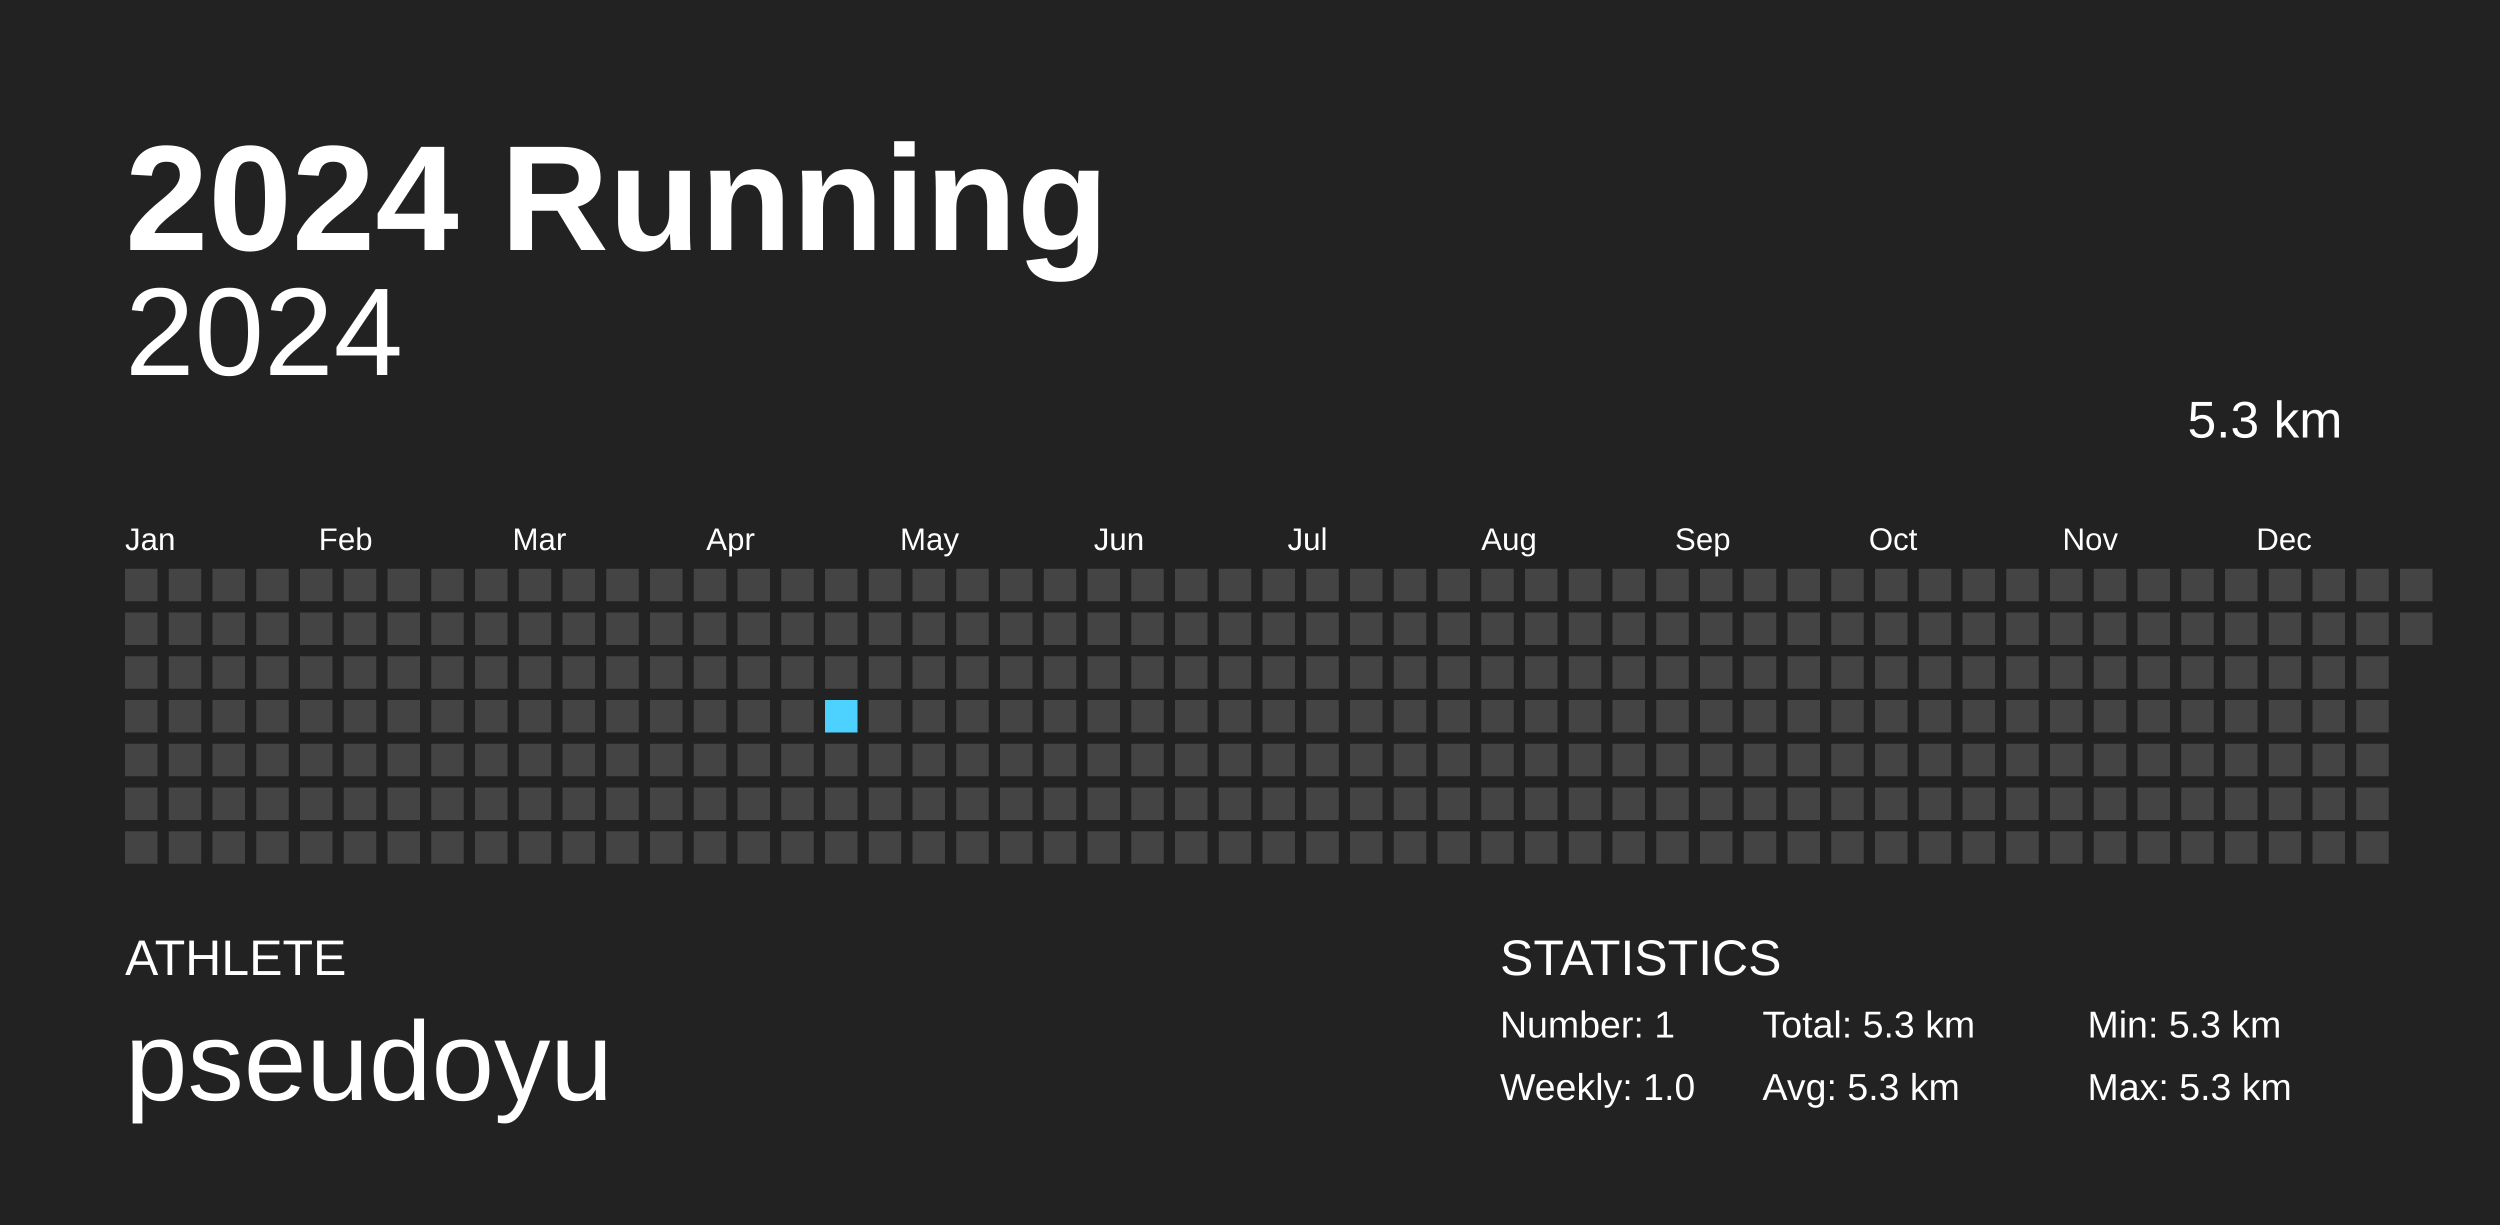
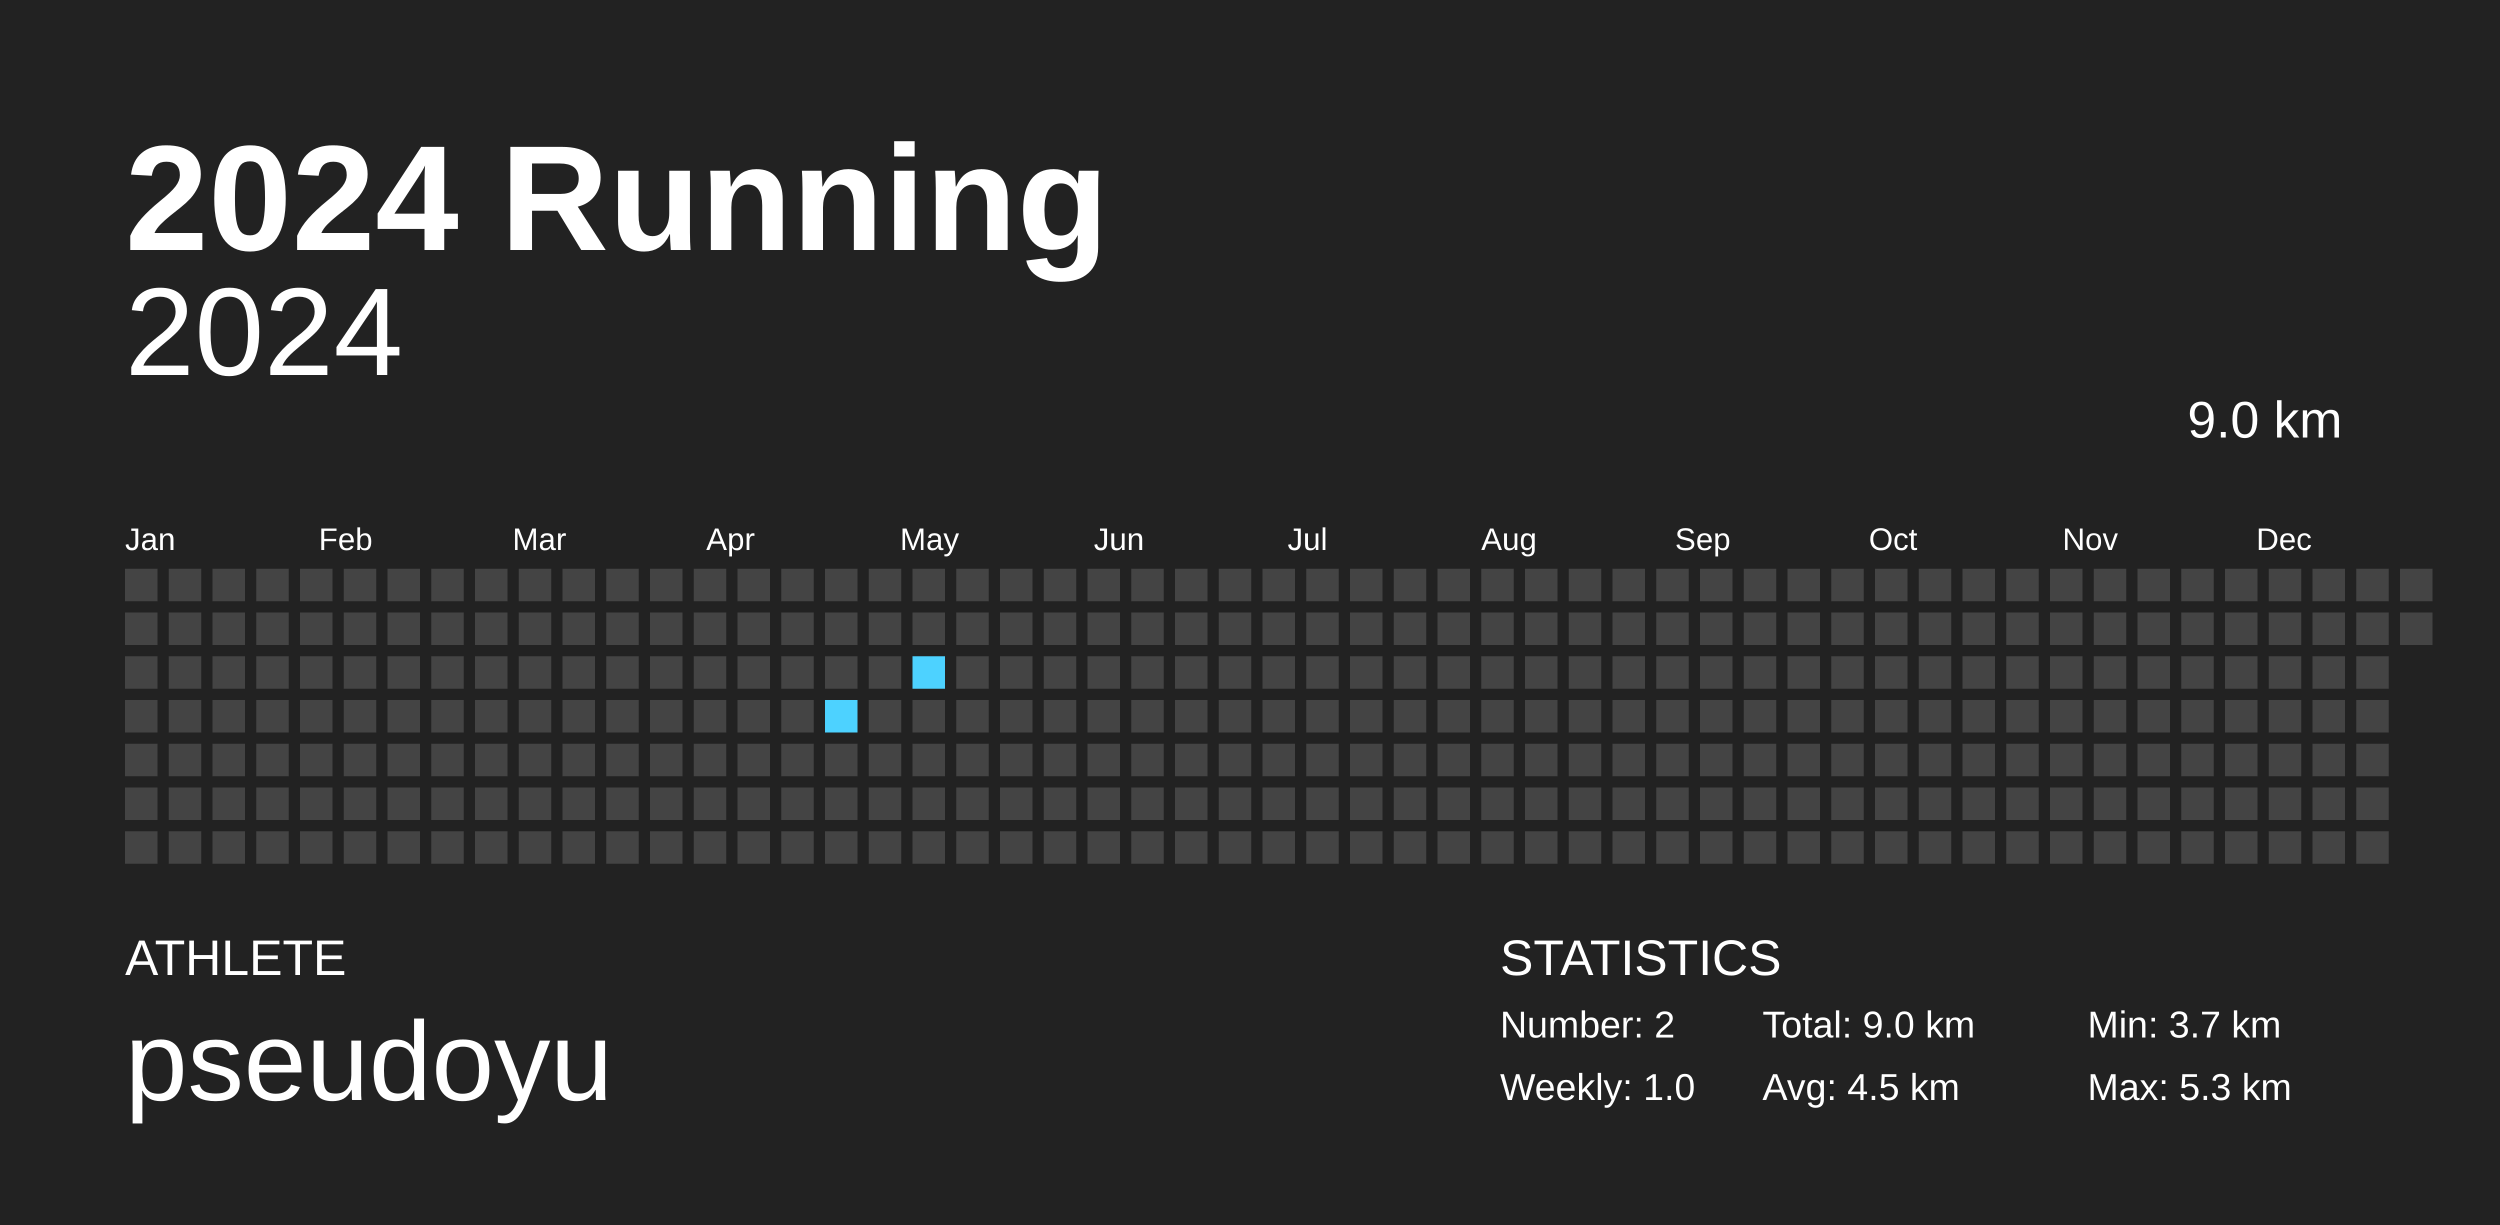
<svg xmlns="http://www.w3.org/2000/svg" baseProfile="full" height="98mm" version="1.1" viewBox="0,0,200,98" width="200mm">
  <defs />
  <rect fill="#222222" height="98" width="200" x="0" y="0" />
  <text fill="#FFFFFF" style="font-size:12px; font-family:Arial; font-weight:bold;" x="10" y="20">2024 Running</text>
  <text fill="#FFFFFF" style="font-size:4px; font-family:Arial" x="10" y="78">ATHLETE</text>
  <text fill="#FFFFFF" style="font-size:9px; font-family:Arial" x="10" y="88">pseudoyu</text>
  <text fill="#FFFFFF" style="font-size:4px; font-family:Arial" x="120" y="78">STATISTICS</text>
-   <text fill="#FFFFFF" style="font-size:3px; font-family:Arial" x="120" y="83">Number: 1</text>
+   <text fill="#FFFFFF" style="font-size:3px; font-family:Arial" x="120" y="83">Number: 2</text>
  <text fill="#FFFFFF" style="font-size:3px; font-family:Arial" x="120" y="88">Weekly: 1.0</text>
-   <text fill="#FFFFFF" style="font-size:3px; font-family:Arial" x="141" y="83">Total: 5.3 km</text>
-   <text fill="#FFFFFF" style="font-size:3px; font-family:Arial" x="141" y="88">Avg: 5.3 km</text>
-   <text fill="#FFFFFF" style="font-size:3px; font-family:Arial" x="167" y="83">Min: 5.3 km</text>
+   <text fill="#FFFFFF" style="font-size:3px; font-family:Arial" x="141" y="83">Total: 9.0 km</text>
+   <text fill="#FFFFFF" style="font-size:3px; font-family:Arial" x="141" y="88">Avg: 4.5 km</text>
+   <text fill="#FFFFFF" style="font-size:3px; font-family:Arial" x="167" y="83">Min: 3.7 km</text>
  <text fill="#FFFFFF" style="font-size:3px; font-family:Arial" x="167" y="88">Max: 5.3 km</text>
  <text alignment-baseline="hanging" fill="#FFFFFF" style="font-size:10.0px; font-family:Arial;" x="10" y="30">2024</text>
-   <text alignment-baseline="hanging" fill="#FFFFFF" style="font-size:4.125px; font-family:Arial;" x="175" y="35">5.3 km</text>
+   <text alignment-baseline="hanging" fill="#FFFFFF" style="font-size:4.125px; font-family:Arial;" x="175" y="35">9.0 km</text>
  <text fill="#FFFFFF" style="font-size:2.5px; font-family:Arial" x="10.0" y="44">Jan</text>
  <text fill="#FFFFFF" style="font-size:2.5px; font-family:Arial" x="25.5" y="44">Feb</text>
  <text fill="#FFFFFF" style="font-size:2.5px; font-family:Arial" x="41.0" y="44">Mar</text>
  <text fill="#FFFFFF" style="font-size:2.5px; font-family:Arial" x="56.5" y="44">Apr</text>
  <text fill="#FFFFFF" style="font-size:2.5px; font-family:Arial" x="72.0" y="44">May</text>
  <text fill="#FFFFFF" style="font-size:2.5px; font-family:Arial" x="87.5" y="44">Jun</text>
  <text fill="#FFFFFF" style="font-size:2.5px; font-family:Arial" x="103.0" y="44">Jul</text>
  <text fill="#FFFFFF" style="font-size:2.5px; font-family:Arial" x="118.5" y="44">Aug</text>
  <text fill="#FFFFFF" style="font-size:2.5px; font-family:Arial" x="134.0" y="44">Sep</text>
  <text fill="#FFFFFF" style="font-size:2.5px; font-family:Arial" x="149.5" y="44">Oct</text>
  <text fill="#FFFFFF" style="font-size:2.5px; font-family:Arial" x="165.0" y="44">Nov</text>
  <text fill="#FFFFFF" style="font-size:2.5px; font-family:Arial" x="180.5" y="44">Dec</text>
  <rect fill="#444444" height="2.6" width="2.6" x="10.0" y="45.5" />
  <rect fill="#444444" height="2.6" width="2.6" x="10.0" y="49.0" />
  <rect fill="#444444" height="2.6" width="2.6" x="10.0" y="52.5" />
  <rect fill="#444444" height="2.6" width="2.6" x="10.0" y="56.0" />
  <rect fill="#444444" height="2.6" width="2.6" x="10.0" y="59.5" />
  <rect fill="#444444" height="2.6" width="2.6" x="10.0" y="63.0" />
  <rect fill="#444444" height="2.6" width="2.6" x="10.0" y="66.5" />
  <rect fill="#444444" height="2.6" width="2.6" x="13.5" y="45.5" />
  <rect fill="#444444" height="2.6" width="2.6" x="13.5" y="49.0" />
  <rect fill="#444444" height="2.6" width="2.6" x="13.5" y="52.5" />
  <rect fill="#444444" height="2.6" width="2.6" x="13.5" y="56.0" />
  <rect fill="#444444" height="2.6" width="2.6" x="13.5" y="59.5" />
  <rect fill="#444444" height="2.6" width="2.6" x="13.5" y="63.0" />
  <rect fill="#444444" height="2.6" width="2.6" x="13.5" y="66.5" />
  <rect fill="#444444" height="2.6" width="2.6" x="17.0" y="45.5" />
  <rect fill="#444444" height="2.6" width="2.6" x="17.0" y="49.0" />
  <rect fill="#444444" height="2.6" width="2.6" x="17.0" y="52.5" />
  <rect fill="#444444" height="2.6" width="2.6" x="17.0" y="56.0" />
  <rect fill="#444444" height="2.6" width="2.6" x="17.0" y="59.5" />
  <rect fill="#444444" height="2.6" width="2.6" x="17.0" y="63.0" />
  <rect fill="#444444" height="2.6" width="2.6" x="17.0" y="66.5" />
  <rect fill="#444444" height="2.6" width="2.6" x="20.5" y="45.5" />
  <rect fill="#444444" height="2.6" width="2.6" x="20.5" y="49.0" />
  <rect fill="#444444" height="2.6" width="2.6" x="20.5" y="52.5" />
  <rect fill="#444444" height="2.6" width="2.6" x="20.5" y="56.0" />
  <rect fill="#444444" height="2.6" width="2.6" x="20.5" y="59.5" />
  <rect fill="#444444" height="2.6" width="2.6" x="20.5" y="63.0" />
  <rect fill="#444444" height="2.6" width="2.6" x="20.5" y="66.5" />
  <rect fill="#444444" height="2.6" width="2.6" x="24.0" y="45.5" />
  <rect fill="#444444" height="2.6" width="2.6" x="24.0" y="49.0" />
  <rect fill="#444444" height="2.6" width="2.6" x="24.0" y="52.5" />
  <rect fill="#444444" height="2.6" width="2.6" x="24.0" y="56.0" />
  <rect fill="#444444" height="2.6" width="2.6" x="24.0" y="59.5" />
  <rect fill="#444444" height="2.6" width="2.6" x="24.0" y="63.0" />
  <rect fill="#444444" height="2.6" width="2.6" x="24.0" y="66.5" />
  <rect fill="#444444" height="2.6" width="2.6" x="27.5" y="45.5" />
  <rect fill="#444444" height="2.6" width="2.6" x="27.5" y="49.0" />
  <rect fill="#444444" height="2.6" width="2.6" x="27.5" y="52.5" />
  <rect fill="#444444" height="2.6" width="2.6" x="27.5" y="56.0" />
  <rect fill="#444444" height="2.6" width="2.6" x="27.5" y="59.5" />
  <rect fill="#444444" height="2.6" width="2.6" x="27.5" y="63.0" />
  <rect fill="#444444" height="2.6" width="2.6" x="27.5" y="66.5" />
  <rect fill="#444444" height="2.6" width="2.6" x="31.0" y="45.5" />
  <rect fill="#444444" height="2.6" width="2.6" x="31.0" y="49.0" />
  <rect fill="#444444" height="2.6" width="2.6" x="31.0" y="52.5" />
  <rect fill="#444444" height="2.6" width="2.6" x="31.0" y="56.0" />
  <rect fill="#444444" height="2.6" width="2.6" x="31.0" y="59.5" />
  <rect fill="#444444" height="2.6" width="2.6" x="31.0" y="63.0" />
  <rect fill="#444444" height="2.6" width="2.6" x="31.0" y="66.5" />
  <rect fill="#444444" height="2.6" width="2.6" x="34.5" y="45.5" />
  <rect fill="#444444" height="2.6" width="2.6" x="34.5" y="49.0" />
  <rect fill="#444444" height="2.6" width="2.6" x="34.5" y="52.5" />
  <rect fill="#444444" height="2.6" width="2.6" x="34.5" y="56.0" />
  <rect fill="#444444" height="2.6" width="2.6" x="34.5" y="59.5" />
  <rect fill="#444444" height="2.6" width="2.6" x="34.5" y="63.0" />
  <rect fill="#444444" height="2.6" width="2.6" x="34.5" y="66.5" />
  <rect fill="#444444" height="2.6" width="2.6" x="38.0" y="45.5" />
  <rect fill="#444444" height="2.6" width="2.6" x="38.0" y="49.0" />
  <rect fill="#444444" height="2.6" width="2.6" x="38.0" y="52.5" />
  <rect fill="#444444" height="2.6" width="2.6" x="38.0" y="56.0" />
  <rect fill="#444444" height="2.6" width="2.6" x="38.0" y="59.5" />
  <rect fill="#444444" height="2.6" width="2.6" x="38.0" y="63.0" />
  <rect fill="#444444" height="2.6" width="2.6" x="38.0" y="66.5" />
  <rect fill="#444444" height="2.6" width="2.6" x="41.5" y="45.5" />
  <rect fill="#444444" height="2.6" width="2.6" x="41.5" y="49.0" />
  <rect fill="#444444" height="2.6" width="2.6" x="41.5" y="52.5" />
  <rect fill="#444444" height="2.6" width="2.6" x="41.5" y="56.0" />
  <rect fill="#444444" height="2.6" width="2.6" x="41.5" y="59.5" />
  <rect fill="#444444" height="2.6" width="2.6" x="41.5" y="63.0" />
  <rect fill="#444444" height="2.6" width="2.6" x="41.5" y="66.5" />
  <rect fill="#444444" height="2.6" width="2.6" x="45.0" y="45.5" />
  <rect fill="#444444" height="2.6" width="2.6" x="45.0" y="49.0" />
  <rect fill="#444444" height="2.6" width="2.6" x="45.0" y="52.5" />
  <rect fill="#444444" height="2.6" width="2.6" x="45.0" y="56.0" />
  <rect fill="#444444" height="2.6" width="2.6" x="45.0" y="59.5" />
  <rect fill="#444444" height="2.6" width="2.6" x="45.0" y="63.0" />
  <rect fill="#444444" height="2.6" width="2.6" x="45.0" y="66.5" />
  <rect fill="#444444" height="2.6" width="2.6" x="48.5" y="45.5" />
  <rect fill="#444444" height="2.6" width="2.6" x="48.5" y="49.0" />
  <rect fill="#444444" height="2.6" width="2.6" x="48.5" y="52.5" />
  <rect fill="#444444" height="2.6" width="2.6" x="48.5" y="56.0" />
  <rect fill="#444444" height="2.6" width="2.6" x="48.5" y="59.5" />
  <rect fill="#444444" height="2.6" width="2.6" x="48.5" y="63.0" />
  <rect fill="#444444" height="2.6" width="2.6" x="48.5" y="66.5" />
  <rect fill="#444444" height="2.6" width="2.6" x="52.0" y="45.5" />
  <rect fill="#444444" height="2.6" width="2.6" x="52.0" y="49.0" />
  <rect fill="#444444" height="2.6" width="2.6" x="52.0" y="52.5" />
  <rect fill="#444444" height="2.6" width="2.6" x="52.0" y="56.0" />
  <rect fill="#444444" height="2.6" width="2.6" x="52.0" y="59.5" />
  <rect fill="#444444" height="2.6" width="2.6" x="52.0" y="63.0" />
  <rect fill="#444444" height="2.6" width="2.6" x="52.0" y="66.5" />
  <rect fill="#444444" height="2.6" width="2.6" x="55.5" y="45.5" />
  <rect fill="#444444" height="2.6" width="2.6" x="55.5" y="49.0" />
  <rect fill="#444444" height="2.6" width="2.6" x="55.5" y="52.5" />
  <rect fill="#444444" height="2.6" width="2.6" x="55.5" y="56.0" />
  <rect fill="#444444" height="2.6" width="2.6" x="55.5" y="59.5" />
  <rect fill="#444444" height="2.6" width="2.6" x="55.5" y="63.0" />
  <rect fill="#444444" height="2.6" width="2.6" x="55.5" y="66.5" />
  <rect fill="#444444" height="2.6" width="2.6" x="59.0" y="45.5" />
  <rect fill="#444444" height="2.6" width="2.6" x="59.0" y="49.0" />
  <rect fill="#444444" height="2.6" width="2.6" x="59.0" y="52.5" />
  <rect fill="#444444" height="2.6" width="2.6" x="59.0" y="56.0" />
  <rect fill="#444444" height="2.6" width="2.6" x="59.0" y="59.5" />
  <rect fill="#444444" height="2.6" width="2.6" x="59.0" y="63.0" />
  <rect fill="#444444" height="2.6" width="2.6" x="59.0" y="66.5" />
  <rect fill="#444444" height="2.6" width="2.6" x="62.5" y="45.5" />
  <rect fill="#444444" height="2.6" width="2.6" x="62.5" y="49.0" />
  <rect fill="#444444" height="2.6" width="2.6" x="62.5" y="52.5" />
  <rect fill="#444444" height="2.6" width="2.6" x="62.5" y="56.0" />
  <rect fill="#444444" height="2.6" width="2.6" x="62.5" y="59.5" />
  <rect fill="#444444" height="2.6" width="2.6" x="62.5" y="63.0" />
  <rect fill="#444444" height="2.6" width="2.6" x="62.5" y="66.5" />
  <rect fill="#444444" height="2.6" width="2.6" x="66.0" y="45.5" />
  <rect fill="#444444" height="2.6" width="2.6" x="66.0" y="49.0" />
  <rect fill="#444444" height="2.6" width="2.6" x="66.0" y="52.5" />
-   <rect fill="#4DD2FF" height="2.6" width="2.6" x="66.0" y="56.0" />
+   <rect fill="#4dd2ff" height="2.6" width="2.6" x="66.0" y="56.0" />
  <rect fill="#444444" height="2.6" width="2.6" x="66.0" y="59.5" />
  <rect fill="#444444" height="2.6" width="2.6" x="66.0" y="63.0" />
  <rect fill="#444444" height="2.6" width="2.6" x="66.0" y="66.5" />
  <rect fill="#444444" height="2.6" width="2.6" x="69.5" y="45.5" />
  <rect fill="#444444" height="2.6" width="2.6" x="69.5" y="49.0" />
  <rect fill="#444444" height="2.6" width="2.6" x="69.5" y="52.5" />
  <rect fill="#444444" height="2.6" width="2.6" x="69.5" y="56.0" />
  <rect fill="#444444" height="2.6" width="2.6" x="69.5" y="59.5" />
  <rect fill="#444444" height="2.6" width="2.6" x="69.5" y="63.0" />
  <rect fill="#444444" height="2.6" width="2.6" x="69.5" y="66.5" />
  <rect fill="#444444" height="2.6" width="2.6" x="73.0" y="45.5" />
  <rect fill="#444444" height="2.6" width="2.6" x="73.0" y="49.0" />
-   <rect fill="#444444" height="2.6" width="2.6" x="73.0" y="52.5" />
+   <rect fill="#4dd2ff" height="2.6" width="2.6" x="73.0" y="52.5" />
  <rect fill="#444444" height="2.6" width="2.6" x="73.0" y="56.0" />
  <rect fill="#444444" height="2.6" width="2.6" x="73.0" y="59.5" />
  <rect fill="#444444" height="2.6" width="2.6" x="73.0" y="63.0" />
  <rect fill="#444444" height="2.6" width="2.6" x="73.0" y="66.5" />
  <rect fill="#444444" height="2.6" width="2.6" x="76.5" y="45.5" />
  <rect fill="#444444" height="2.6" width="2.6" x="76.5" y="49.0" />
  <rect fill="#444444" height="2.6" width="2.6" x="76.5" y="52.5" />
  <rect fill="#444444" height="2.6" width="2.6" x="76.5" y="56.0" />
  <rect fill="#444444" height="2.6" width="2.6" x="76.5" y="59.5" />
  <rect fill="#444444" height="2.6" width="2.6" x="76.5" y="63.0" />
  <rect fill="#444444" height="2.6" width="2.6" x="76.5" y="66.5" />
  <rect fill="#444444" height="2.6" width="2.6" x="80.0" y="45.5" />
  <rect fill="#444444" height="2.6" width="2.6" x="80.0" y="49.0" />
  <rect fill="#444444" height="2.6" width="2.6" x="80.0" y="52.5" />
  <rect fill="#444444" height="2.6" width="2.6" x="80.0" y="56.0" />
  <rect fill="#444444" height="2.6" width="2.6" x="80.0" y="59.5" />
  <rect fill="#444444" height="2.6" width="2.6" x="80.0" y="63.0" />
  <rect fill="#444444" height="2.6" width="2.6" x="80.0" y="66.5" />
  <rect fill="#444444" height="2.6" width="2.6" x="83.5" y="45.5" />
  <rect fill="#444444" height="2.6" width="2.6" x="83.5" y="49.0" />
  <rect fill="#444444" height="2.6" width="2.6" x="83.5" y="52.5" />
  <rect fill="#444444" height="2.6" width="2.6" x="83.5" y="56.0" />
  <rect fill="#444444" height="2.6" width="2.6" x="83.5" y="59.5" />
  <rect fill="#444444" height="2.6" width="2.6" x="83.5" y="63.0" />
  <rect fill="#444444" height="2.6" width="2.6" x="83.5" y="66.5" />
  <rect fill="#444444" height="2.6" width="2.6" x="87.0" y="45.5" />
  <rect fill="#444444" height="2.6" width="2.6" x="87.0" y="49.0" />
  <rect fill="#444444" height="2.6" width="2.6" x="87.0" y="52.5" />
  <rect fill="#444444" height="2.6" width="2.6" x="87.0" y="56.0" />
  <rect fill="#444444" height="2.6" width="2.6" x="87.0" y="59.5" />
  <rect fill="#444444" height="2.6" width="2.6" x="87.0" y="63.0" />
  <rect fill="#444444" height="2.6" width="2.6" x="87.0" y="66.5" />
  <rect fill="#444444" height="2.6" width="2.6" x="90.5" y="45.5" />
  <rect fill="#444444" height="2.6" width="2.6" x="90.5" y="49.0" />
  <rect fill="#444444" height="2.6" width="2.6" x="90.5" y="52.5" />
  <rect fill="#444444" height="2.6" width="2.6" x="90.5" y="56.0" />
  <rect fill="#444444" height="2.6" width="2.6" x="90.5" y="59.5" />
  <rect fill="#444444" height="2.6" width="2.6" x="90.5" y="63.0" />
  <rect fill="#444444" height="2.6" width="2.6" x="90.5" y="66.5" />
  <rect fill="#444444" height="2.6" width="2.6" x="94.0" y="45.5" />
  <rect fill="#444444" height="2.6" width="2.6" x="94.0" y="49.0" />
  <rect fill="#444444" height="2.6" width="2.6" x="94.0" y="52.5" />
  <rect fill="#444444" height="2.6" width="2.6" x="94.0" y="56.0" />
  <rect fill="#444444" height="2.6" width="2.6" x="94.0" y="59.5" />
  <rect fill="#444444" height="2.6" width="2.6" x="94.0" y="63.0" />
  <rect fill="#444444" height="2.6" width="2.6" x="94.0" y="66.5" />
  <rect fill="#444444" height="2.6" width="2.6" x="97.5" y="45.5" />
  <rect fill="#444444" height="2.6" width="2.6" x="97.5" y="49.0" />
  <rect fill="#444444" height="2.6" width="2.6" x="97.5" y="52.5" />
  <rect fill="#444444" height="2.6" width="2.6" x="97.5" y="56.0" />
  <rect fill="#444444" height="2.6" width="2.6" x="97.5" y="59.5" />
  <rect fill="#444444" height="2.6" width="2.6" x="97.5" y="63.0" />
  <rect fill="#444444" height="2.6" width="2.6" x="97.5" y="66.5" />
  <rect fill="#444444" height="2.6" width="2.6" x="101.0" y="45.5" />
  <rect fill="#444444" height="2.6" width="2.6" x="101.0" y="49.0" />
  <rect fill="#444444" height="2.6" width="2.6" x="101.0" y="52.5" />
  <rect fill="#444444" height="2.6" width="2.6" x="101.0" y="56.0" />
  <rect fill="#444444" height="2.6" width="2.6" x="101.0" y="59.5" />
  <rect fill="#444444" height="2.6" width="2.6" x="101.0" y="63.0" />
  <rect fill="#444444" height="2.6" width="2.6" x="101.0" y="66.5" />
  <rect fill="#444444" height="2.6" width="2.6" x="104.5" y="45.5" />
  <rect fill="#444444" height="2.6" width="2.6" x="104.5" y="49.0" />
  <rect fill="#444444" height="2.6" width="2.6" x="104.5" y="52.5" />
  <rect fill="#444444" height="2.6" width="2.6" x="104.5" y="56.0" />
  <rect fill="#444444" height="2.6" width="2.6" x="104.5" y="59.5" />
  <rect fill="#444444" height="2.6" width="2.6" x="104.5" y="63.0" />
  <rect fill="#444444" height="2.6" width="2.6" x="104.5" y="66.5" />
  <rect fill="#444444" height="2.6" width="2.6" x="108.0" y="45.5" />
  <rect fill="#444444" height="2.6" width="2.6" x="108.0" y="49.0" />
  <rect fill="#444444" height="2.6" width="2.6" x="108.0" y="52.5" />
  <rect fill="#444444" height="2.6" width="2.6" x="108.0" y="56.0" />
  <rect fill="#444444" height="2.6" width="2.6" x="108.0" y="59.5" />
  <rect fill="#444444" height="2.6" width="2.6" x="108.0" y="63.0" />
  <rect fill="#444444" height="2.6" width="2.6" x="108.0" y="66.5" />
  <rect fill="#444444" height="2.6" width="2.6" x="111.5" y="45.5" />
  <rect fill="#444444" height="2.6" width="2.6" x="111.5" y="49.0" />
  <rect fill="#444444" height="2.6" width="2.6" x="111.5" y="52.5" />
  <rect fill="#444444" height="2.6" width="2.6" x="111.5" y="56.0" />
  <rect fill="#444444" height="2.6" width="2.6" x="111.5" y="59.5" />
  <rect fill="#444444" height="2.6" width="2.6" x="111.5" y="63.0" />
  <rect fill="#444444" height="2.6" width="2.6" x="111.5" y="66.5" />
  <rect fill="#444444" height="2.6" width="2.6" x="115.0" y="45.5" />
  <rect fill="#444444" height="2.6" width="2.6" x="115.0" y="49.0" />
  <rect fill="#444444" height="2.6" width="2.6" x="115.0" y="52.5" />
  <rect fill="#444444" height="2.6" width="2.6" x="115.0" y="56.0" />
  <rect fill="#444444" height="2.6" width="2.6" x="115.0" y="59.5" />
  <rect fill="#444444" height="2.6" width="2.6" x="115.0" y="63.0" />
  <rect fill="#444444" height="2.6" width="2.6" x="115.0" y="66.5" />
  <rect fill="#444444" height="2.6" width="2.6" x="118.5" y="45.5" />
  <rect fill="#444444" height="2.6" width="2.6" x="118.5" y="49.0" />
  <rect fill="#444444" height="2.6" width="2.6" x="118.5" y="52.5" />
  <rect fill="#444444" height="2.6" width="2.6" x="118.5" y="56.0" />
  <rect fill="#444444" height="2.6" width="2.6" x="118.5" y="59.5" />
  <rect fill="#444444" height="2.6" width="2.6" x="118.5" y="63.0" />
  <rect fill="#444444" height="2.6" width="2.6" x="118.5" y="66.5" />
  <rect fill="#444444" height="2.6" width="2.6" x="122.0" y="45.5" />
  <rect fill="#444444" height="2.6" width="2.6" x="122.0" y="49.0" />
  <rect fill="#444444" height="2.6" width="2.6" x="122.0" y="52.5" />
  <rect fill="#444444" height="2.6" width="2.6" x="122.0" y="56.0" />
  <rect fill="#444444" height="2.6" width="2.6" x="122.0" y="59.5" />
  <rect fill="#444444" height="2.6" width="2.6" x="122.0" y="63.0" />
  <rect fill="#444444" height="2.6" width="2.6" x="122.0" y="66.5" />
  <rect fill="#444444" height="2.6" width="2.6" x="125.5" y="45.5" />
  <rect fill="#444444" height="2.6" width="2.6" x="125.5" y="49.0" />
  <rect fill="#444444" height="2.6" width="2.6" x="125.5" y="52.5" />
  <rect fill="#444444" height="2.6" width="2.6" x="125.5" y="56.0" />
  <rect fill="#444444" height="2.6" width="2.6" x="125.5" y="59.5" />
  <rect fill="#444444" height="2.6" width="2.6" x="125.5" y="63.0" />
  <rect fill="#444444" height="2.6" width="2.6" x="125.5" y="66.5" />
  <rect fill="#444444" height="2.6" width="2.6" x="129.0" y="45.5" />
  <rect fill="#444444" height="2.6" width="2.6" x="129.0" y="49.0" />
  <rect fill="#444444" height="2.6" width="2.6" x="129.0" y="52.5" />
  <rect fill="#444444" height="2.6" width="2.6" x="129.0" y="56.0" />
  <rect fill="#444444" height="2.6" width="2.6" x="129.0" y="59.5" />
  <rect fill="#444444" height="2.6" width="2.6" x="129.0" y="63.0" />
  <rect fill="#444444" height="2.6" width="2.6" x="129.0" y="66.5" />
  <rect fill="#444444" height="2.6" width="2.6" x="132.5" y="45.5" />
  <rect fill="#444444" height="2.6" width="2.6" x="132.5" y="49.0" />
  <rect fill="#444444" height="2.6" width="2.6" x="132.5" y="52.5" />
  <rect fill="#444444" height="2.6" width="2.6" x="132.5" y="56.0" />
  <rect fill="#444444" height="2.6" width="2.6" x="132.5" y="59.5" />
  <rect fill="#444444" height="2.6" width="2.6" x="132.5" y="63.0" />
  <rect fill="#444444" height="2.6" width="2.6" x="132.5" y="66.5" />
  <rect fill="#444444" height="2.6" width="2.6" x="136.0" y="45.5" />
  <rect fill="#444444" height="2.6" width="2.6" x="136.0" y="49.0" />
  <rect fill="#444444" height="2.6" width="2.6" x="136.0" y="52.5" />
  <rect fill="#444444" height="2.6" width="2.6" x="136.0" y="56.0" />
  <rect fill="#444444" height="2.6" width="2.6" x="136.0" y="59.5" />
  <rect fill="#444444" height="2.6" width="2.6" x="136.0" y="63.0" />
  <rect fill="#444444" height="2.6" width="2.6" x="136.0" y="66.5" />
  <rect fill="#444444" height="2.6" width="2.6" x="139.5" y="45.5" />
  <rect fill="#444444" height="2.6" width="2.6" x="139.5" y="49.0" />
  <rect fill="#444444" height="2.6" width="2.6" x="139.5" y="52.5" />
  <rect fill="#444444" height="2.6" width="2.6" x="139.5" y="56.0" />
  <rect fill="#444444" height="2.6" width="2.6" x="139.5" y="59.5" />
  <rect fill="#444444" height="2.6" width="2.6" x="139.5" y="63.0" />
  <rect fill="#444444" height="2.6" width="2.6" x="139.5" y="66.5" />
  <rect fill="#444444" height="2.6" width="2.6" x="143.0" y="45.5" />
  <rect fill="#444444" height="2.6" width="2.6" x="143.0" y="49.0" />
  <rect fill="#444444" height="2.6" width="2.6" x="143.0" y="52.5" />
  <rect fill="#444444" height="2.6" width="2.6" x="143.0" y="56.0" />
  <rect fill="#444444" height="2.6" width="2.6" x="143.0" y="59.5" />
  <rect fill="#444444" height="2.6" width="2.6" x="143.0" y="63.0" />
  <rect fill="#444444" height="2.6" width="2.6" x="143.0" y="66.5" />
  <rect fill="#444444" height="2.6" width="2.6" x="146.5" y="45.5" />
  <rect fill="#444444" height="2.6" width="2.6" x="146.5" y="49.0" />
  <rect fill="#444444" height="2.6" width="2.6" x="146.5" y="52.5" />
  <rect fill="#444444" height="2.6" width="2.6" x="146.5" y="56.0" />
  <rect fill="#444444" height="2.6" width="2.6" x="146.5" y="59.5" />
  <rect fill="#444444" height="2.6" width="2.6" x="146.5" y="63.0" />
  <rect fill="#444444" height="2.6" width="2.6" x="146.5" y="66.5" />
  <rect fill="#444444" height="2.6" width="2.6" x="150.0" y="45.5" />
  <rect fill="#444444" height="2.6" width="2.6" x="150.0" y="49.0" />
  <rect fill="#444444" height="2.6" width="2.6" x="150.0" y="52.5" />
  <rect fill="#444444" height="2.6" width="2.6" x="150.0" y="56.0" />
  <rect fill="#444444" height="2.6" width="2.6" x="150.0" y="59.5" />
  <rect fill="#444444" height="2.6" width="2.6" x="150.0" y="63.0" />
  <rect fill="#444444" height="2.6" width="2.6" x="150.0" y="66.5" />
  <rect fill="#444444" height="2.6" width="2.6" x="153.5" y="45.5" />
  <rect fill="#444444" height="2.6" width="2.6" x="153.5" y="49.0" />
  <rect fill="#444444" height="2.6" width="2.6" x="153.5" y="52.5" />
  <rect fill="#444444" height="2.6" width="2.6" x="153.5" y="56.0" />
  <rect fill="#444444" height="2.6" width="2.6" x="153.5" y="59.5" />
  <rect fill="#444444" height="2.6" width="2.6" x="153.5" y="63.0" />
  <rect fill="#444444" height="2.6" width="2.6" x="153.5" y="66.5" />
  <rect fill="#444444" height="2.6" width="2.6" x="157.0" y="45.5" />
  <rect fill="#444444" height="2.6" width="2.6" x="157.0" y="49.0" />
  <rect fill="#444444" height="2.6" width="2.6" x="157.0" y="52.5" />
  <rect fill="#444444" height="2.6" width="2.6" x="157.0" y="56.0" />
  <rect fill="#444444" height="2.6" width="2.6" x="157.0" y="59.5" />
  <rect fill="#444444" height="2.6" width="2.6" x="157.0" y="63.0" />
  <rect fill="#444444" height="2.6" width="2.6" x="157.0" y="66.5" />
  <rect fill="#444444" height="2.6" width="2.6" x="160.5" y="45.5" />
  <rect fill="#444444" height="2.6" width="2.6" x="160.5" y="49.0" />
  <rect fill="#444444" height="2.6" width="2.6" x="160.5" y="52.5" />
  <rect fill="#444444" height="2.6" width="2.6" x="160.5" y="56.0" />
  <rect fill="#444444" height="2.6" width="2.6" x="160.5" y="59.5" />
  <rect fill="#444444" height="2.6" width="2.6" x="160.5" y="63.0" />
  <rect fill="#444444" height="2.6" width="2.6" x="160.5" y="66.5" />
  <rect fill="#444444" height="2.6" width="2.6" x="164.0" y="45.5" />
  <rect fill="#444444" height="2.6" width="2.6" x="164.0" y="49.0" />
  <rect fill="#444444" height="2.6" width="2.6" x="164.0" y="52.5" />
  <rect fill="#444444" height="2.6" width="2.6" x="164.0" y="56.0" />
  <rect fill="#444444" height="2.6" width="2.6" x="164.0" y="59.5" />
  <rect fill="#444444" height="2.6" width="2.6" x="164.0" y="63.0" />
  <rect fill="#444444" height="2.6" width="2.6" x="164.0" y="66.5" />
  <rect fill="#444444" height="2.6" width="2.6" x="167.5" y="45.5" />
  <rect fill="#444444" height="2.6" width="2.6" x="167.5" y="49.0" />
  <rect fill="#444444" height="2.6" width="2.6" x="167.5" y="52.5" />
  <rect fill="#444444" height="2.6" width="2.6" x="167.5" y="56.0" />
  <rect fill="#444444" height="2.6" width="2.6" x="167.5" y="59.5" />
  <rect fill="#444444" height="2.6" width="2.6" x="167.5" y="63.0" />
  <rect fill="#444444" height="2.6" width="2.6" x="167.5" y="66.5" />
  <rect fill="#444444" height="2.6" width="2.6" x="171.0" y="45.5" />
  <rect fill="#444444" height="2.6" width="2.6" x="171.0" y="49.0" />
  <rect fill="#444444" height="2.6" width="2.6" x="171.0" y="52.5" />
  <rect fill="#444444" height="2.6" width="2.6" x="171.0" y="56.0" />
  <rect fill="#444444" height="2.6" width="2.6" x="171.0" y="59.5" />
  <rect fill="#444444" height="2.6" width="2.6" x="171.0" y="63.0" />
  <rect fill="#444444" height="2.6" width="2.6" x="171.0" y="66.5" />
  <rect fill="#444444" height="2.6" width="2.6" x="174.5" y="45.5" />
  <rect fill="#444444" height="2.6" width="2.6" x="174.5" y="49.0" />
  <rect fill="#444444" height="2.6" width="2.6" x="174.5" y="52.5" />
  <rect fill="#444444" height="2.6" width="2.6" x="174.5" y="56.0" />
  <rect fill="#444444" height="2.6" width="2.6" x="174.5" y="59.5" />
  <rect fill="#444444" height="2.6" width="2.6" x="174.5" y="63.0" />
  <rect fill="#444444" height="2.6" width="2.6" x="174.5" y="66.5" />
  <rect fill="#444444" height="2.6" width="2.6" x="178.0" y="45.5" />
  <rect fill="#444444" height="2.6" width="2.6" x="178.0" y="49.0" />
  <rect fill="#444444" height="2.6" width="2.6" x="178.0" y="52.5" />
  <rect fill="#444444" height="2.6" width="2.6" x="178.0" y="56.0" />
  <rect fill="#444444" height="2.6" width="2.6" x="178.0" y="59.5" />
  <rect fill="#444444" height="2.6" width="2.6" x="178.0" y="63.0" />
  <rect fill="#444444" height="2.6" width="2.6" x="178.0" y="66.5" />
  <rect fill="#444444" height="2.6" width="2.6" x="181.5" y="45.5" />
  <rect fill="#444444" height="2.6" width="2.6" x="181.5" y="49.0" />
  <rect fill="#444444" height="2.6" width="2.6" x="181.5" y="52.5" />
  <rect fill="#444444" height="2.6" width="2.6" x="181.5" y="56.0" />
  <rect fill="#444444" height="2.6" width="2.6" x="181.5" y="59.5" />
  <rect fill="#444444" height="2.6" width="2.6" x="181.5" y="63.0" />
  <rect fill="#444444" height="2.6" width="2.6" x="181.5" y="66.5" />
  <rect fill="#444444" height="2.6" width="2.6" x="185.0" y="45.5" />
  <rect fill="#444444" height="2.6" width="2.6" x="185.0" y="49.0" />
  <rect fill="#444444" height="2.6" width="2.6" x="185.0" y="52.5" />
  <rect fill="#444444" height="2.6" width="2.6" x="185.0" y="56.0" />
  <rect fill="#444444" height="2.6" width="2.6" x="185.0" y="59.5" />
  <rect fill="#444444" height="2.6" width="2.6" x="185.0" y="63.0" />
  <rect fill="#444444" height="2.6" width="2.6" x="185.0" y="66.5" />
  <rect fill="#444444" height="2.6" width="2.6" x="188.5" y="45.5" />
  <rect fill="#444444" height="2.6" width="2.6" x="188.5" y="49.0" />
  <rect fill="#444444" height="2.6" width="2.6" x="188.5" y="52.5" />
  <rect fill="#444444" height="2.6" width="2.6" x="188.5" y="56.0" />
  <rect fill="#444444" height="2.6" width="2.6" x="188.5" y="59.5" />
  <rect fill="#444444" height="2.6" width="2.6" x="188.5" y="63.0" />
  <rect fill="#444444" height="2.6" width="2.6" x="188.5" y="66.5" />
  <rect fill="#444444" height="2.6" width="2.6" x="192.0" y="45.5" />
  <rect fill="#444444" height="2.6" width="2.6" x="192.0" y="49.0" />
</svg>
